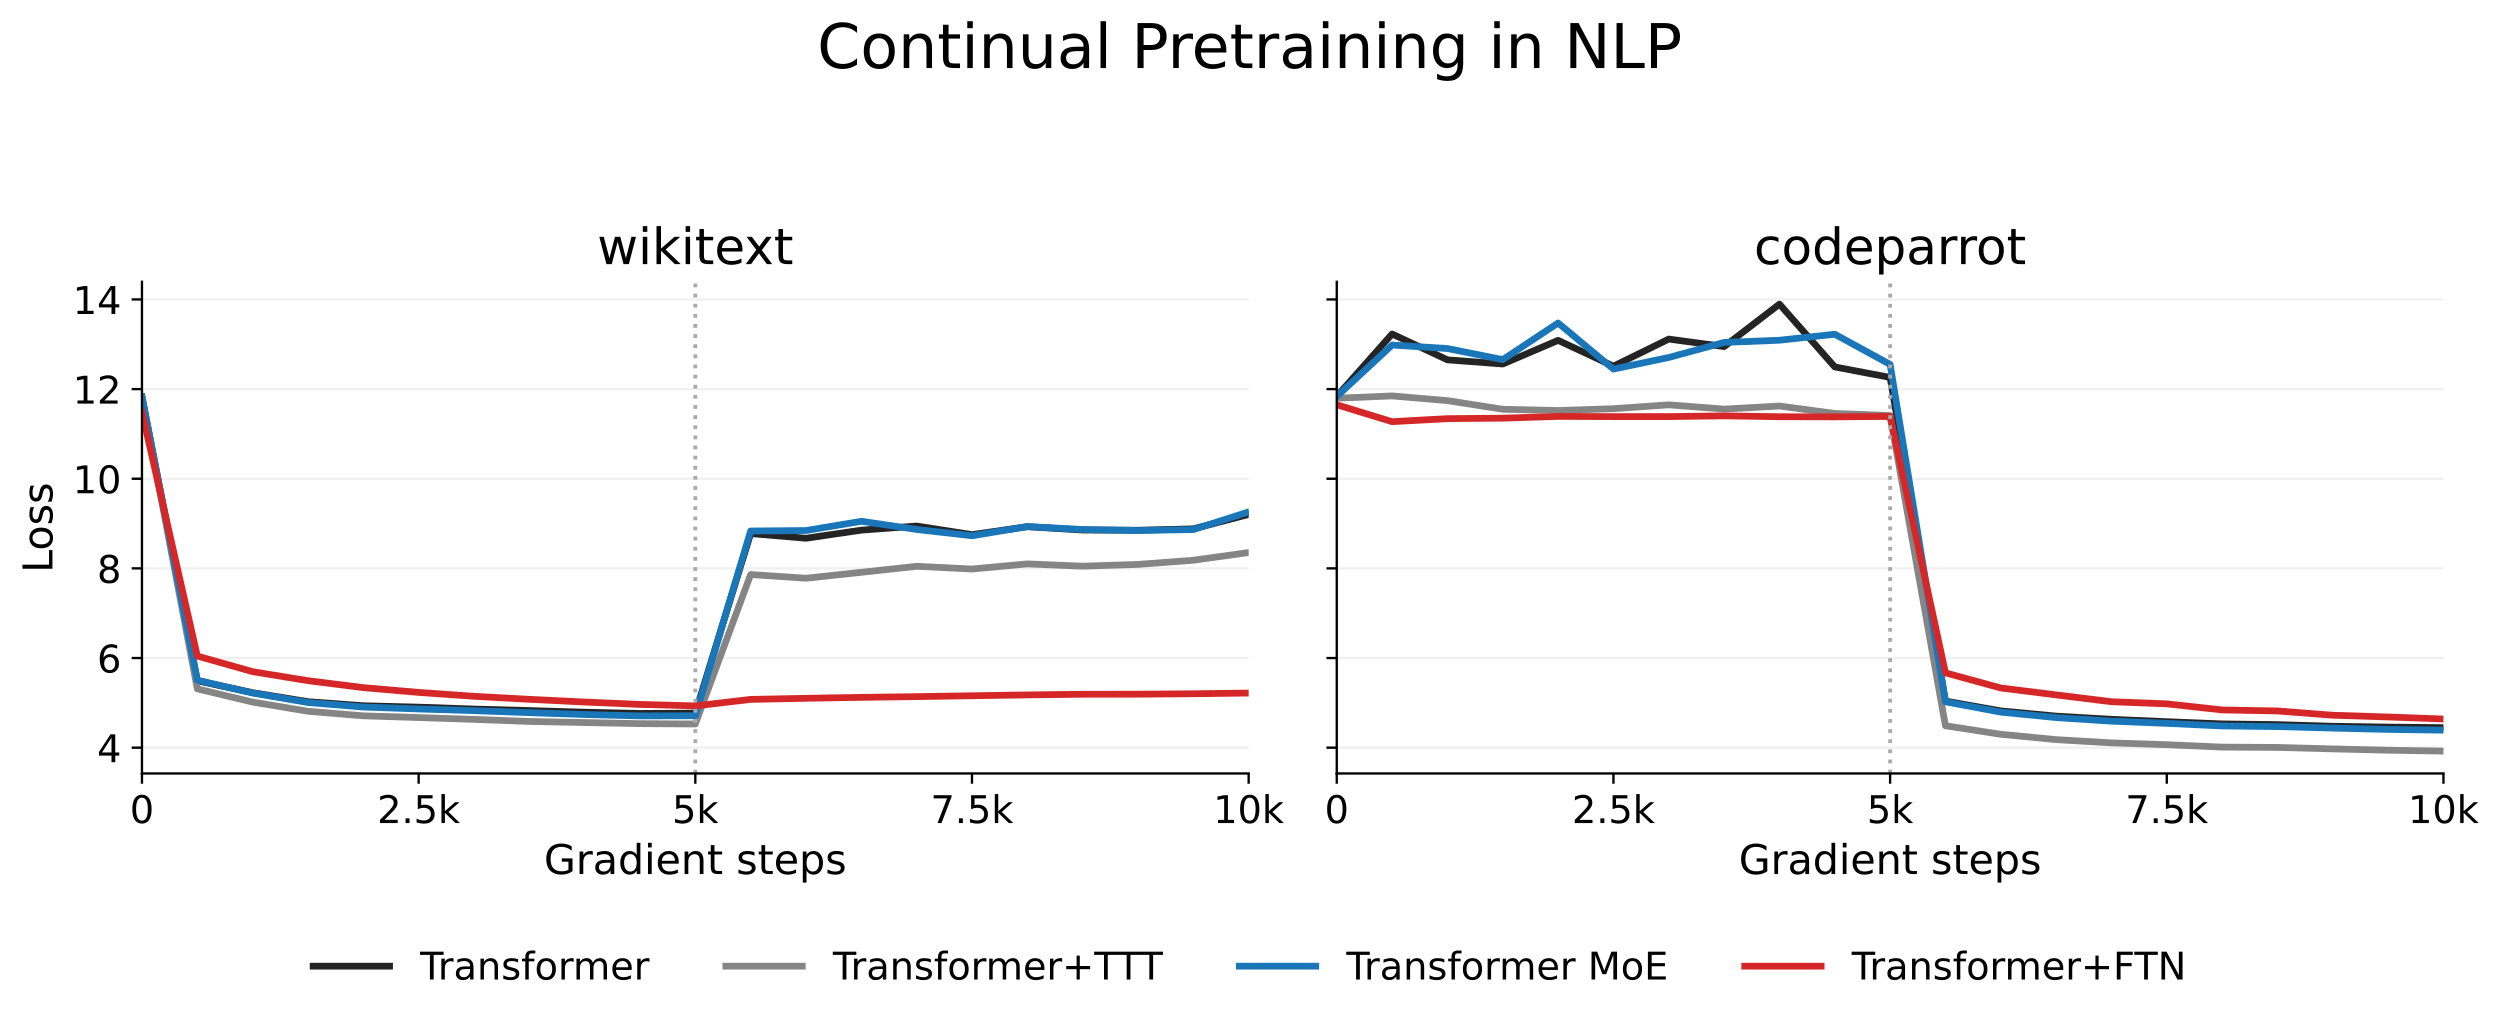
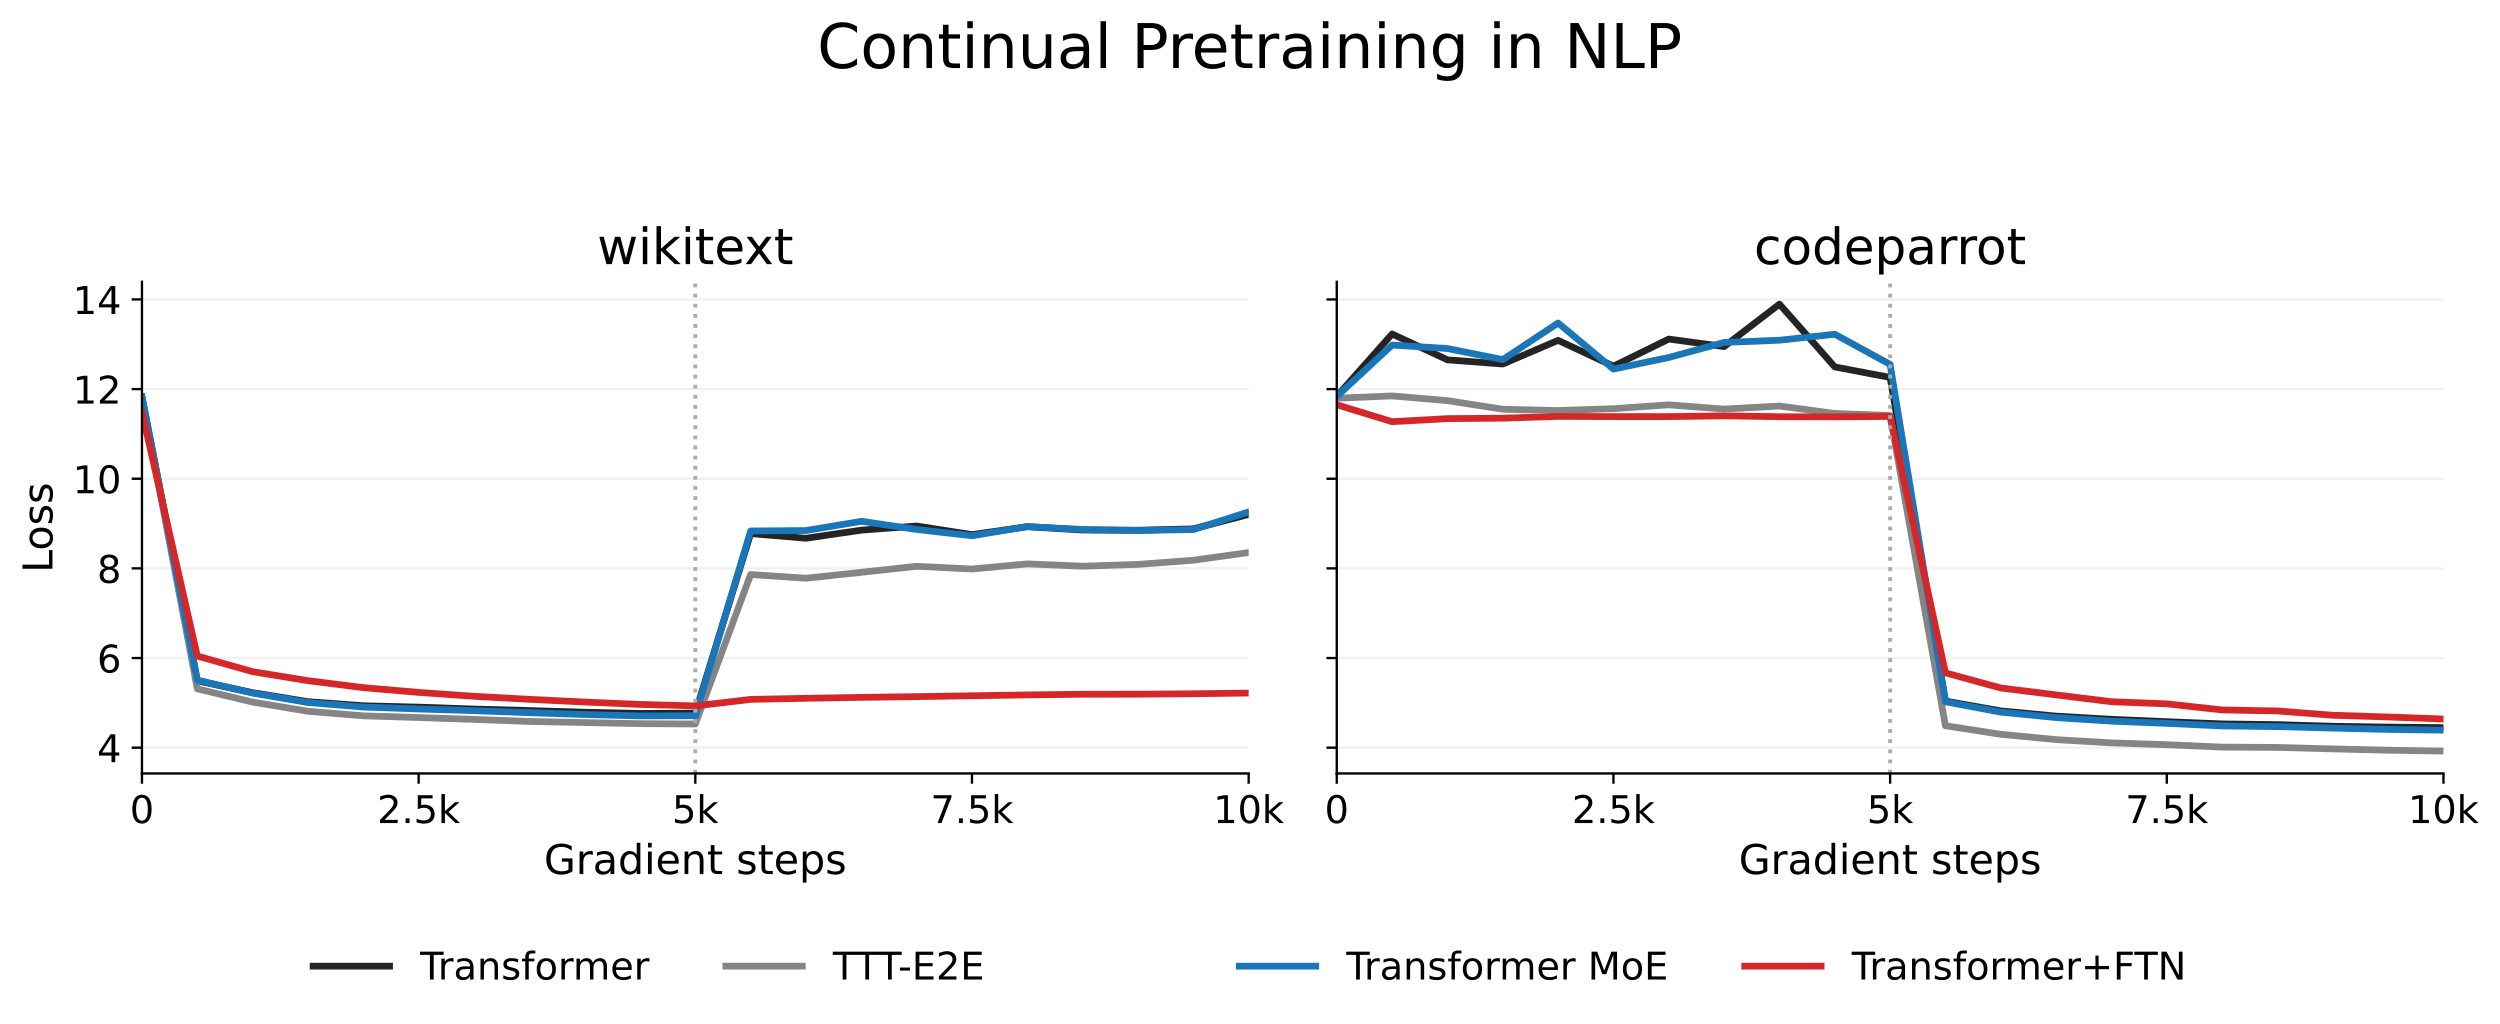
<svg xmlns="http://www.w3.org/2000/svg" xmlns:xlink="http://www.w3.org/1999/xlink" width="850.417pt" height="348.316pt" viewBox="0 0 850.417 348.316" version="1.1">
  <defs>
    <style type="text/css">*{stroke-linejoin: round; stroke-linecap: butt}</style>
  </defs>
  <g id="figure_1">
    <g id="patch_1">
      <path d="M 0 348.316  L 850.417 348.316  L 850.417 0  L 0 0  z " style="fill: #ffffff" />
    </g>
    <g id="axes_1">
      <g id="patch_2">
        <path d="M 48.292 263.104  L 424.752 263.104  L 424.752 95.856  L 48.292 95.856  z " style="fill: #ffffff" />
      </g>
      <g id="matplotlib.axis_1">
        <g id="xtick_1">
          <g id="line2d_1">
            <defs>
              <path id="md69f210235" d="M 0 0  L 0 3.5  " style="stroke: #000000; stroke-width: 0.8" />
            </defs>
            <g>
              <use xlink:href="#md69f210235" x="48.292" y="263.104" style="stroke: #000000; stroke-width: 0.8" />
            </g>
          </g>
          <g id="text_1">
            <text style="font-size: 13px; font-family: 'DejaVu Sans', 'Bitstream Vera Sans', 'Computer Modern Sans Serif', 'Lucida Grande', 'Verdana', 'Geneva', 'Lucid', 'Arial', 'Helvetica', 'Avant Garde', sans-serif; text-anchor: middle" x="48.292" y="279.982" transform="rotate(-0 48.29187 279.982)">0</text>
          </g>
        </g>
        <g id="xtick_2">
          <g id="line2d_2">
            <g>
              <use xlink:href="#md69f210235" x="142.407" y="263.104" style="stroke: #000000; stroke-width: 0.8" />
            </g>
          </g>
          <g id="text_2">
            <text style="font-size: 13px; font-family: 'DejaVu Sans', 'Bitstream Vera Sans', 'Computer Modern Sans Serif', 'Lucida Grande', 'Verdana', 'Geneva', 'Lucid', 'Arial', 'Helvetica', 'Avant Garde', sans-serif; text-anchor: middle" x="142.407" y="279.982" transform="rotate(-0 142.4069 279.982)">2.5k</text>
          </g>
        </g>
        <g id="xtick_3">
          <g id="line2d_3">
            <g>
              <use xlink:href="#md69f210235" x="236.522" y="263.104" style="stroke: #000000; stroke-width: 0.8" />
            </g>
          </g>
          <g id="text_3">
            <text style="font-size: 13px; font-family: 'DejaVu Sans', 'Bitstream Vera Sans', 'Computer Modern Sans Serif', 'Lucida Grande', 'Verdana', 'Geneva', 'Lucid', 'Arial', 'Helvetica', 'Avant Garde', sans-serif; text-anchor: middle" x="236.522" y="279.982" transform="rotate(-0 236.5219 279.982)">5k</text>
          </g>
        </g>
        <g id="xtick_4">
          <g id="line2d_4">
            <g>
              <use xlink:href="#md69f210235" x="330.637" y="263.104" style="stroke: #000000; stroke-width: 0.8" />
            </g>
          </g>
          <g id="text_4">
            <text style="font-size: 13px; font-family: 'DejaVu Sans', 'Bitstream Vera Sans', 'Computer Modern Sans Serif', 'Lucida Grande', 'Verdana', 'Geneva', 'Lucid', 'Arial', 'Helvetica', 'Avant Garde', sans-serif; text-anchor: middle" x="330.637" y="279.982" transform="rotate(-0 330.6369 279.982)">7.5k</text>
          </g>
        </g>
        <g id="xtick_5">
          <g id="line2d_5">
            <g>
              <use xlink:href="#md69f210235" x="424.752" y="263.104" style="stroke: #000000; stroke-width: 0.8" />
            </g>
          </g>
          <g id="text_5">
            <text style="font-size: 13px; font-family: 'DejaVu Sans', 'Bitstream Vera Sans', 'Computer Modern Sans Serif', 'Lucida Grande', 'Verdana', 'Geneva', 'Lucid', 'Arial', 'Helvetica', 'Avant Garde', sans-serif; text-anchor: middle" x="424.752" y="279.982" transform="rotate(-0 424.7519 279.982)">10k</text>
          </g>
        </g>
        <g id="text_6">
          <text style="font-size: 14px; font-family: 'DejaVu Sans', 'Bitstream Vera Sans', 'Computer Modern Sans Serif', 'Lucida Grande', 'Verdana', 'Geneva', 'Lucid', 'Arial', 'Helvetica', 'Avant Garde', sans-serif; text-anchor: middle" x="236.522" y="297.323" transform="rotate(-0 236.5219 297.3234)">Gradient steps</text>
        </g>
      </g>
      <g id="matplotlib.axis_2">
        <g id="ytick_1">
          <g id="line2d_6">
            <path d="M 48.292 254.33  L 424.752 254.33  " clip-path="url(#paa1383ba40)" style="fill: none; stroke: #b0b0b0; stroke-opacity: 0.18; stroke-width: 0.8; stroke-linecap: square" />
          </g>
          <g id="line2d_7">
            <defs>
              <path id="m691e67defb" d="M 0 0  L -3.5 0  " style="stroke: #000000; stroke-width: 0.8" />
            </defs>
            <g>
              <use xlink:href="#m691e67defb" x="48.292" y="254.33" style="stroke: #000000; stroke-width: 0.8" />
            </g>
          </g>
          <g id="text_7">
            <text style="font-size: 13px; font-family: 'DejaVu Sans', 'Bitstream Vera Sans', 'Computer Modern Sans Serif', 'Lucida Grande', 'Verdana', 'Geneva', 'Lucid', 'Arial', 'Helvetica', 'Avant Garde', sans-serif; text-anchor: end" x="41.292" y="259.269" transform="rotate(-0 41.29187 259.2691)">4</text>
          </g>
        </g>
        <g id="ytick_2">
          <g id="line2d_8">
            <path d="M 48.292 223.837  L 424.752 223.837  " clip-path="url(#paa1383ba40)" style="fill: none; stroke: #b0b0b0; stroke-opacity: 0.18; stroke-width: 0.8; stroke-linecap: square" />
          </g>
          <g id="line2d_9">
            <g>
              <use xlink:href="#m691e67defb" x="48.292" y="223.837" style="stroke: #000000; stroke-width: 0.8" />
            </g>
          </g>
          <g id="text_8">
            <text style="font-size: 13px; font-family: 'DejaVu Sans', 'Bitstream Vera Sans', 'Computer Modern Sans Serif', 'Lucida Grande', 'Verdana', 'Geneva', 'Lucid', 'Arial', 'Helvetica', 'Avant Garde', sans-serif; text-anchor: end" x="41.292" y="228.776" transform="rotate(-0 41.29187 228.776)">6</text>
          </g>
        </g>
        <g id="ytick_3">
          <g id="line2d_10">
            <path d="M 48.292 193.344  L 424.752 193.344  " clip-path="url(#paa1383ba40)" style="fill: none; stroke: #b0b0b0; stroke-opacity: 0.18; stroke-width: 0.8; stroke-linecap: square" />
          </g>
          <g id="line2d_11">
            <g>
              <use xlink:href="#m691e67defb" x="48.292" y="193.344" style="stroke: #000000; stroke-width: 0.8" />
            </g>
          </g>
          <g id="text_9">
            <text style="font-size: 13px; font-family: 'DejaVu Sans', 'Bitstream Vera Sans', 'Computer Modern Sans Serif', 'Lucida Grande', 'Verdana', 'Geneva', 'Lucid', 'Arial', 'Helvetica', 'Avant Garde', sans-serif; text-anchor: end" x="41.292" y="198.283" transform="rotate(-0 41.29187 198.2829)">8</text>
          </g>
        </g>
        <g id="ytick_4">
          <g id="line2d_12">
            <path d="M 48.292 162.851  L 424.752 162.851  " clip-path="url(#paa1383ba40)" style="fill: none; stroke: #b0b0b0; stroke-opacity: 0.18; stroke-width: 0.8; stroke-linecap: square" />
          </g>
          <g id="line2d_13">
            <g>
              <use xlink:href="#m691e67defb" x="48.292" y="162.851" style="stroke: #000000; stroke-width: 0.8" />
            </g>
          </g>
          <g id="text_10">
            <text style="font-size: 13px; font-family: 'DejaVu Sans', 'Bitstream Vera Sans', 'Computer Modern Sans Serif', 'Lucida Grande', 'Verdana', 'Geneva', 'Lucid', 'Arial', 'Helvetica', 'Avant Garde', sans-serif; text-anchor: end" x="41.292" y="167.79" transform="rotate(-0 41.29187 167.7898)">10</text>
          </g>
        </g>
        <g id="ytick_5">
          <g id="line2d_14">
            <path d="M 48.292 132.358  L 424.752 132.358  " clip-path="url(#paa1383ba40)" style="fill: none; stroke: #b0b0b0; stroke-opacity: 0.18; stroke-width: 0.8; stroke-linecap: square" />
          </g>
          <g id="line2d_15">
            <g>
              <use xlink:href="#m691e67defb" x="48.292" y="132.358" style="stroke: #000000; stroke-width: 0.8" />
            </g>
          </g>
          <g id="text_11">
            <text style="font-size: 13px; font-family: 'DejaVu Sans', 'Bitstream Vera Sans', 'Computer Modern Sans Serif', 'Lucida Grande', 'Verdana', 'Geneva', 'Lucid', 'Arial', 'Helvetica', 'Avant Garde', sans-serif; text-anchor: end" x="41.292" y="137.297" transform="rotate(-0 41.29187 137.2967)">12</text>
          </g>
        </g>
        <g id="ytick_6">
          <g id="line2d_16">
            <path d="M 48.292 101.865  L 424.752 101.865  " clip-path="url(#paa1383ba40)" style="fill: none; stroke: #b0b0b0; stroke-opacity: 0.18; stroke-width: 0.8; stroke-linecap: square" />
          </g>
          <g id="line2d_17">
            <g>
              <use xlink:href="#m691e67defb" x="48.292" y="101.865" style="stroke: #000000; stroke-width: 0.8" />
            </g>
          </g>
          <g id="text_12">
            <text style="font-size: 13px; font-family: 'DejaVu Sans', 'Bitstream Vera Sans', 'Computer Modern Sans Serif', 'Lucida Grande', 'Verdana', 'Geneva', 'Lucid', 'Arial', 'Helvetica', 'Avant Garde', sans-serif; text-anchor: end" x="41.292" y="106.804" transform="rotate(-0 41.29187 106.8035)">14</text>
          </g>
        </g>
        <g id="text_13">
          <text style="font-size: 14px; font-family: 'DejaVu Sans', 'Bitstream Vera Sans', 'Computer Modern Sans Serif', 'Lucida Grande', 'Verdana', 'Geneva', 'Lucid', 'Arial', 'Helvetica', 'Avant Garde', sans-serif; text-anchor: middle" x="17.838" y="179.48" transform="rotate(-90 17.83781 179.48)">Loss</text>
        </g>
      </g>
      <g id="line2d_18">
        <path d="M 48.292 135.033  L 67.115 231.581  L 85.938 235.634  L 104.761 238.694  L 123.584 240.078  L 142.407 240.546  L 161.23 241.196  L 180.053 241.705  L 198.876 242.266  L 217.699 242.687  L 236.522 242.569  L 255.345 181.499  L 274.168 183.095  L 292.991 180.342  L 311.814 178.937  L 330.637 181.871  L 349.46 179.158  L 368.283 180.292  L 387.106 180.371  L 405.929 179.896  L 424.752 174.986  " clip-path="url(#paa1383ba40)" style="fill: none; stroke: #242424; stroke-width: 2.3; stroke-linecap: square" />
      </g>
      <g id="line2d_19">
        <path d="M 48.292 135.114  L 67.115 234.331  L 85.938 238.828  L 104.761 241.954  L 123.584 243.501  L 142.407 244.085  L 161.23 244.71  L 180.053 245.412  L 198.876 245.786  L 217.699 246.158  L 236.522 246.273  L 255.345 195.439  L 274.168 196.692  L 292.991 194.679  L 311.814 192.637  L 330.637 193.562  L 349.46 191.817  L 368.283 192.598  L 387.106 191.994  L 405.929 190.573  L 424.752 187.947  " clip-path="url(#paa1383ba40)" style="fill: none; stroke: #858585; stroke-width: 2.3; stroke-linecap: square" />
      </g>
      <g id="line2d_20">
        <path d="M 48.292 135.014  L 67.115 231.36  L 85.938 235.748  L 104.761 238.978  L 123.584 240.512  L 142.407 241.171  L 161.23 241.746  L 180.053 242.429  L 198.876 243.056  L 217.699 243.529  L 236.522 243.481  L 255.345 180.625  L 274.168 180.472  L 292.991 177.323  L 311.814 180.105  L 330.637 182.249  L 349.46 179.122  L 368.283 180.119  L 387.106 180.454  L 405.929 180.142  L 424.752 174.122  " clip-path="url(#paa1383ba40)" style="fill: none; stroke: #1976b9; stroke-width: 2.3; stroke-linecap: square" />
      </g>
      <g id="line2d_21">
        <path d="M 48.292 140.158  L 67.115 223.165  L 85.938 228.486  L 104.761 231.549  L 123.584 233.909  L 142.407 235.532  L 161.23 236.853  L 180.053 237.886  L 198.876 238.811  L 217.699 239.62  L 236.522 240.119  L 255.345 237.909  L 274.168 237.537  L 292.991 237.22  L 311.814 236.972  L 330.637 236.673  L 349.46 236.384  L 368.283 236.162  L 387.106 236.139  L 405.929 235.989  L 424.752 235.757  " clip-path="url(#paa1383ba40)" style="fill: none; stroke: #d62728; stroke-width: 2.3; stroke-linecap: square" />
      </g>
      <g id="line2d_22">
        <path d="M 236.522 263.104  L 236.522 95.856  " clip-path="url(#paa1383ba40)" style="fill: none; stroke-dasharray: 1.3,2.145; stroke-dashoffset: 0; stroke: #aaaaaa; stroke-width: 1.3" />
      </g>
      <g id="patch_3">
        <path d="M 48.292 263.104  L 48.292 95.856  " style="fill: none; stroke: #000000; stroke-width: 0.8; stroke-linejoin: miter; stroke-linecap: square" />
      </g>
      <g id="patch_4">
        <path d="M 48.292 263.104  L 424.752 263.104  " style="fill: none; stroke: #000000; stroke-width: 0.8; stroke-linejoin: miter; stroke-linecap: square" />
      </g>
      <g id="text_14">
        <text style="font-size: 17px; font-family: 'DejaVu Sans', 'Bitstream Vera Sans', 'Computer Modern Sans Serif', 'Lucida Grande', 'Verdana', 'Geneva', 'Lucid', 'Arial', 'Helvetica', 'Avant Garde', sans-serif; text-anchor: middle" x="236.522" y="89.856" transform="rotate(-0 236.5219 89.856)">wikitext</text>
      </g>
    </g>
    <g id="axes_2">
      <g id="patch_5">
        <path d="M 454.722 263.104  L 831.182 263.104  L 831.182 95.856  L 454.722 95.856  z " style="fill: #ffffff" />
      </g>
      <g id="matplotlib.axis_3">
        <g id="xtick_6">
          <g id="line2d_23">
            <g>
              <use xlink:href="#md69f210235" x="454.722" y="263.104" style="stroke: #000000; stroke-width: 0.8" />
            </g>
          </g>
          <g id="text_15">
            <text style="font-size: 13px; font-family: 'DejaVu Sans', 'Bitstream Vera Sans', 'Computer Modern Sans Serif', 'Lucida Grande', 'Verdana', 'Geneva', 'Lucid', 'Arial', 'Helvetica', 'Avant Garde', sans-serif; text-anchor: middle" x="454.722" y="279.982" transform="rotate(-0 454.7219 279.982)">0</text>
          </g>
        </g>
        <g id="xtick_7">
          <g id="line2d_24">
            <g>
              <use xlink:href="#md69f210235" x="548.837" y="263.104" style="stroke: #000000; stroke-width: 0.8" />
            </g>
          </g>
          <g id="text_16">
            <text style="font-size: 13px; font-family: 'DejaVu Sans', 'Bitstream Vera Sans', 'Computer Modern Sans Serif', 'Lucida Grande', 'Verdana', 'Geneva', 'Lucid', 'Arial', 'Helvetica', 'Avant Garde', sans-serif; text-anchor: middle" x="548.837" y="279.982" transform="rotate(-0 548.8369 279.982)">2.5k</text>
          </g>
        </g>
        <g id="xtick_8">
          <g id="line2d_25">
            <g>
              <use xlink:href="#md69f210235" x="642.952" y="263.104" style="stroke: #000000; stroke-width: 0.8" />
            </g>
          </g>
          <g id="text_17">
            <text style="font-size: 13px; font-family: 'DejaVu Sans', 'Bitstream Vera Sans', 'Computer Modern Sans Serif', 'Lucida Grande', 'Verdana', 'Geneva', 'Lucid', 'Arial', 'Helvetica', 'Avant Garde', sans-serif; text-anchor: middle" x="642.952" y="279.982" transform="rotate(-0 642.9519 279.982)">5k</text>
          </g>
        </g>
        <g id="xtick_9">
          <g id="line2d_26">
            <g>
              <use xlink:href="#md69f210235" x="737.067" y="263.104" style="stroke: #000000; stroke-width: 0.8" />
            </g>
          </g>
          <g id="text_18">
            <text style="font-size: 13px; font-family: 'DejaVu Sans', 'Bitstream Vera Sans', 'Computer Modern Sans Serif', 'Lucida Grande', 'Verdana', 'Geneva', 'Lucid', 'Arial', 'Helvetica', 'Avant Garde', sans-serif; text-anchor: middle" x="737.067" y="279.982" transform="rotate(-0 737.0669 279.982)">7.5k</text>
          </g>
        </g>
        <g id="xtick_10">
          <g id="line2d_27">
            <g>
              <use xlink:href="#md69f210235" x="831.182" y="263.104" style="stroke: #000000; stroke-width: 0.8" />
            </g>
          </g>
          <g id="text_19">
            <text style="font-size: 13px; font-family: 'DejaVu Sans', 'Bitstream Vera Sans', 'Computer Modern Sans Serif', 'Lucida Grande', 'Verdana', 'Geneva', 'Lucid', 'Arial', 'Helvetica', 'Avant Garde', sans-serif; text-anchor: middle" x="831.182" y="279.982" transform="rotate(-0 831.1819 279.982)">10k</text>
          </g>
        </g>
        <g id="text_20">
          <text style="font-size: 14px; font-family: 'DejaVu Sans', 'Bitstream Vera Sans', 'Computer Modern Sans Serif', 'Lucida Grande', 'Verdana', 'Geneva', 'Lucid', 'Arial', 'Helvetica', 'Avant Garde', sans-serif; text-anchor: middle" x="642.952" y="297.323" transform="rotate(-0 642.9519 297.3234)">Gradient steps</text>
        </g>
      </g>
      <g id="matplotlib.axis_4">
        <g id="ytick_7">
          <g id="line2d_28">
            <path d="M 454.722 254.33  L 831.182 254.33  " clip-path="url(#pb0648fd2aa)" style="fill: none; stroke: #b0b0b0; stroke-opacity: 0.18; stroke-width: 0.8; stroke-linecap: square" />
          </g>
          <g id="line2d_29">
            <g>
              <use xlink:href="#m691e67defb" x="454.722" y="254.33" style="stroke: #000000; stroke-width: 0.8" />
            </g>
          </g>
        </g>
        <g id="ytick_8">
          <g id="line2d_30">
            <path d="M 454.722 223.837  L 831.182 223.837  " clip-path="url(#pb0648fd2aa)" style="fill: none; stroke: #b0b0b0; stroke-opacity: 0.18; stroke-width: 0.8; stroke-linecap: square" />
          </g>
          <g id="line2d_31">
            <g>
              <use xlink:href="#m691e67defb" x="454.722" y="223.837" style="stroke: #000000; stroke-width: 0.8" />
            </g>
          </g>
        </g>
        <g id="ytick_9">
          <g id="line2d_32">
            <path d="M 454.722 193.344  L 831.182 193.344  " clip-path="url(#pb0648fd2aa)" style="fill: none; stroke: #b0b0b0; stroke-opacity: 0.18; stroke-width: 0.8; stroke-linecap: square" />
          </g>
          <g id="line2d_33">
            <g>
              <use xlink:href="#m691e67defb" x="454.722" y="193.344" style="stroke: #000000; stroke-width: 0.8" />
            </g>
          </g>
        </g>
        <g id="ytick_10">
          <g id="line2d_34">
            <path d="M 454.722 162.851  L 831.182 162.851  " clip-path="url(#pb0648fd2aa)" style="fill: none; stroke: #b0b0b0; stroke-opacity: 0.18; stroke-width: 0.8; stroke-linecap: square" />
          </g>
          <g id="line2d_35">
            <g>
              <use xlink:href="#m691e67defb" x="454.722" y="162.851" style="stroke: #000000; stroke-width: 0.8" />
            </g>
          </g>
        </g>
        <g id="ytick_11">
          <g id="line2d_36">
            <path d="M 454.722 132.358  L 831.182 132.358  " clip-path="url(#pb0648fd2aa)" style="fill: none; stroke: #b0b0b0; stroke-opacity: 0.18; stroke-width: 0.8; stroke-linecap: square" />
          </g>
          <g id="line2d_37">
            <g>
              <use xlink:href="#m691e67defb" x="454.722" y="132.358" style="stroke: #000000; stroke-width: 0.8" />
            </g>
          </g>
        </g>
        <g id="ytick_12">
          <g id="line2d_38">
            <path d="M 454.722 101.865  L 831.182 101.865  " clip-path="url(#pb0648fd2aa)" style="fill: none; stroke: #b0b0b0; stroke-opacity: 0.18; stroke-width: 0.8; stroke-linecap: square" />
          </g>
          <g id="line2d_39">
            <g>
              <use xlink:href="#m691e67defb" x="454.722" y="101.865" style="stroke: #000000; stroke-width: 0.8" />
            </g>
          </g>
        </g>
      </g>
      <g id="line2d_40">
        <path d="M 454.722 134.817  L 473.545 113.611  L 492.368 122.407  L 511.191 123.825  L 530.014 115.766  L 548.837 124.565  L 567.66 115.336  L 586.483 117.899  L 605.306 103.458  L 624.129 124.815  L 642.952 128.397  L 661.775 238.479  L 680.598 241.831  L 699.421 243.607  L 718.244 244.684  L 737.067 245.494  L 755.89 246.25  L 774.713 246.492  L 793.536 247.046  L 812.359 247.33  L 831.182 247.523  " clip-path="url(#pb0648fd2aa)" style="fill: none; stroke: #242424; stroke-width: 2.3; stroke-linecap: square" />
      </g>
      <g id="line2d_41">
        <path d="M 454.722 135.463  L 473.545 134.678  L 492.368 136.283  L 511.191 139.213  L 530.014 139.649  L 548.837 139.02  L 567.66 137.709  L 586.483 139.162  L 605.306 138.119  L 624.129 140.641  L 642.952 141.36  L 661.775 246.878  L 680.598 249.781  L 699.421 251.594  L 718.244 252.703  L 737.067 253.32  L 755.89 254.14  L 774.713 254.247  L 793.536 254.749  L 812.359 255.2  L 831.182 255.502  " clip-path="url(#pb0648fd2aa)" style="fill: none; stroke: #858585; stroke-width: 2.3; stroke-linecap: square" />
      </g>
      <g id="line2d_42">
        <path d="M 454.722 134.837  L 473.545 117.369  L 492.368 118.559  L 511.191 122.33  L 530.014 109.877  L 548.837 125.55  L 567.66 121.6  L 586.483 116.477  L 605.306 115.736  L 624.129 113.694  L 642.952 123.954  L 661.775 238.724  L 680.598 242.246  L 699.421 244.107  L 718.244 245.309  L 737.067 246.07  L 755.89 246.942  L 774.713 247.169  L 793.536 247.676  L 812.359 248.125  L 831.182 248.383  " clip-path="url(#pb0648fd2aa)" style="fill: none; stroke: #1976b9; stroke-width: 2.3; stroke-linecap: square" />
      </g>
      <g id="line2d_43">
        <path d="M 454.722 137.69  L 473.545 143.44  L 492.368 142.404  L 511.191 142.248  L 530.014 141.642  L 548.837 141.711  L 567.66 141.716  L 586.483 141.459  L 605.306 141.754  L 624.129 141.804  L 642.952 141.66  L 661.775 228.882  L 680.598 234.034  L 699.421 236.382  L 718.244 238.707  L 737.067 239.426  L 755.89 241.497  L 774.713 241.842  L 793.536 243.301  L 812.359 243.895  L 831.182 244.581  " clip-path="url(#pb0648fd2aa)" style="fill: none; stroke: #d62728; stroke-width: 2.3; stroke-linecap: square" />
      </g>
      <g id="line2d_44">
        <path d="M 642.952 263.104  L 642.952 95.856  " clip-path="url(#pb0648fd2aa)" style="fill: none; stroke-dasharray: 1.3,2.145; stroke-dashoffset: 0; stroke: #aaaaaa; stroke-width: 1.3" />
      </g>
      <g id="patch_6">
        <path d="M 454.722 263.104  L 454.722 95.856  " style="fill: none; stroke: #000000; stroke-width: 0.8; stroke-linejoin: miter; stroke-linecap: square" />
      </g>
      <g id="patch_7">
        <path d="M 454.722 263.104  L 831.182 263.104  " style="fill: none; stroke: #000000; stroke-width: 0.8; stroke-linejoin: miter; stroke-linecap: square" />
      </g>
      <g id="text_21">
        <text style="font-size: 17px; font-family: 'DejaVu Sans', 'Bitstream Vera Sans', 'Computer Modern Sans Serif', 'Lucida Grande', 'Verdana', 'Geneva', 'Lucid', 'Arial', 'Helvetica', 'Avant Garde', sans-serif; text-anchor: middle" x="642.952" y="89.856" transform="rotate(-0 642.9519 89.856)">codeparrot</text>
      </g>
    </g>
    <g id="text_22">
      <text style="font-size: 21px; font-family: 'DejaVu Sans', 'Bitstream Vera Sans', 'Computer Modern Sans Serif', 'Lucida Grande', 'Verdana', 'Geneva', 'Lucid', 'Arial', 'Helvetica', 'Avant Garde', sans-serif; text-anchor: middle" x="425.102" y="23.157" transform="rotate(-0 425.1019 23.15672)">Continual Pretraining in NLP</text>
    </g>
    <g id="legend_1">
      <g id="line2d_45">
        <path d="M 106.514 328.662  L 119.514 328.662  L 132.514 328.662  " style="fill: none; stroke: #242424; stroke-width: 2.3; stroke-linecap: square" />
      </g>
      <g id="text_23">
        <text style="font-size: 13px; font-family: 'DejaVu Sans', 'Bitstream Vera Sans', 'Computer Modern Sans Serif', 'Lucida Grande', 'Verdana', 'Geneva', 'Lucid', 'Arial', 'Helvetica', 'Avant Garde', sans-serif; text-anchor: start" x="142.914" y="333.212" transform="rotate(-0 142.9135 333.2124)">Transformer</text>
      </g>
      <g id="line2d_46">
        <path d="M 246.911 328.662  L 259.911 328.662  L 272.911 328.662  " style="fill: none; stroke: #858585; stroke-width: 2.3; stroke-linecap: square" />
      </g>
      <g id="text_24">
-         <text style="font-size: 13px; font-family: 'DejaVu Sans', 'Bitstream Vera Sans', 'Computer Modern Sans Serif', 'Lucida Grande', 'Verdana', 'Geneva', 'Lucid', 'Arial', 'Helvetica', 'Avant Garde', sans-serif; text-anchor: start" x="283.311" y="333.212" transform="rotate(-0 283.3115 333.2124)">Transformer+TTT</text>
+         <text style="font-size: 13px; font-family: 'DejaVu Sans', 'Bitstream Vera Sans', 'Computer Modern Sans Serif', 'Lucida Grande', 'Verdana', 'Geneva', 'Lucid', 'Arial', 'Helvetica', 'Avant Garde', sans-serif; text-anchor: start" x="283.311" y="333.212" transform="rotate(-0 283.3115 333.2124)">TTT-E2E</text>
      </g>
      <g id="line2d_47">
        <path d="M 421.569 328.662  L 434.569 328.662  L 447.569 328.662  " style="fill: none; stroke: #1976b9; stroke-width: 2.3; stroke-linecap: square" />
      </g>
      <g id="text_25">
        <text style="font-size: 13px; font-family: 'DejaVu Sans', 'Bitstream Vera Sans', 'Computer Modern Sans Serif', 'Lucida Grande', 'Verdana', 'Geneva', 'Lucid', 'Arial', 'Helvetica', 'Avant Garde', sans-serif; text-anchor: start" x="457.969" y="333.212" transform="rotate(-0 457.9685 333.2124)">Transformer MoE</text>
      </g>
      <g id="line2d_48">
        <path d="M 593.483 328.662  L 606.483 328.662  L 619.483 328.662  " style="fill: none; stroke: #d62728; stroke-width: 2.3; stroke-linecap: square" />
      </g>
      <g id="text_26">
        <text style="font-size: 13px; font-family: 'DejaVu Sans', 'Bitstream Vera Sans', 'Computer Modern Sans Serif', 'Lucida Grande', 'Verdana', 'Geneva', 'Lucid', 'Arial', 'Helvetica', 'Avant Garde', sans-serif; text-anchor: start" x="629.883" y="333.212" transform="rotate(-0 629.8834 333.2124)">Transformer+FTN</text>
      </g>
    </g>
  </g>
  <defs>
    <clipPath id="paa1383ba40">
      <rect x="48.292" y="95.856" width="376.46" height="167.248" />
    </clipPath>
    <clipPath id="pb0648fd2aa">
      <rect x="454.722" y="95.856" width="376.46" height="167.248" />
    </clipPath>
  </defs>
</svg>
